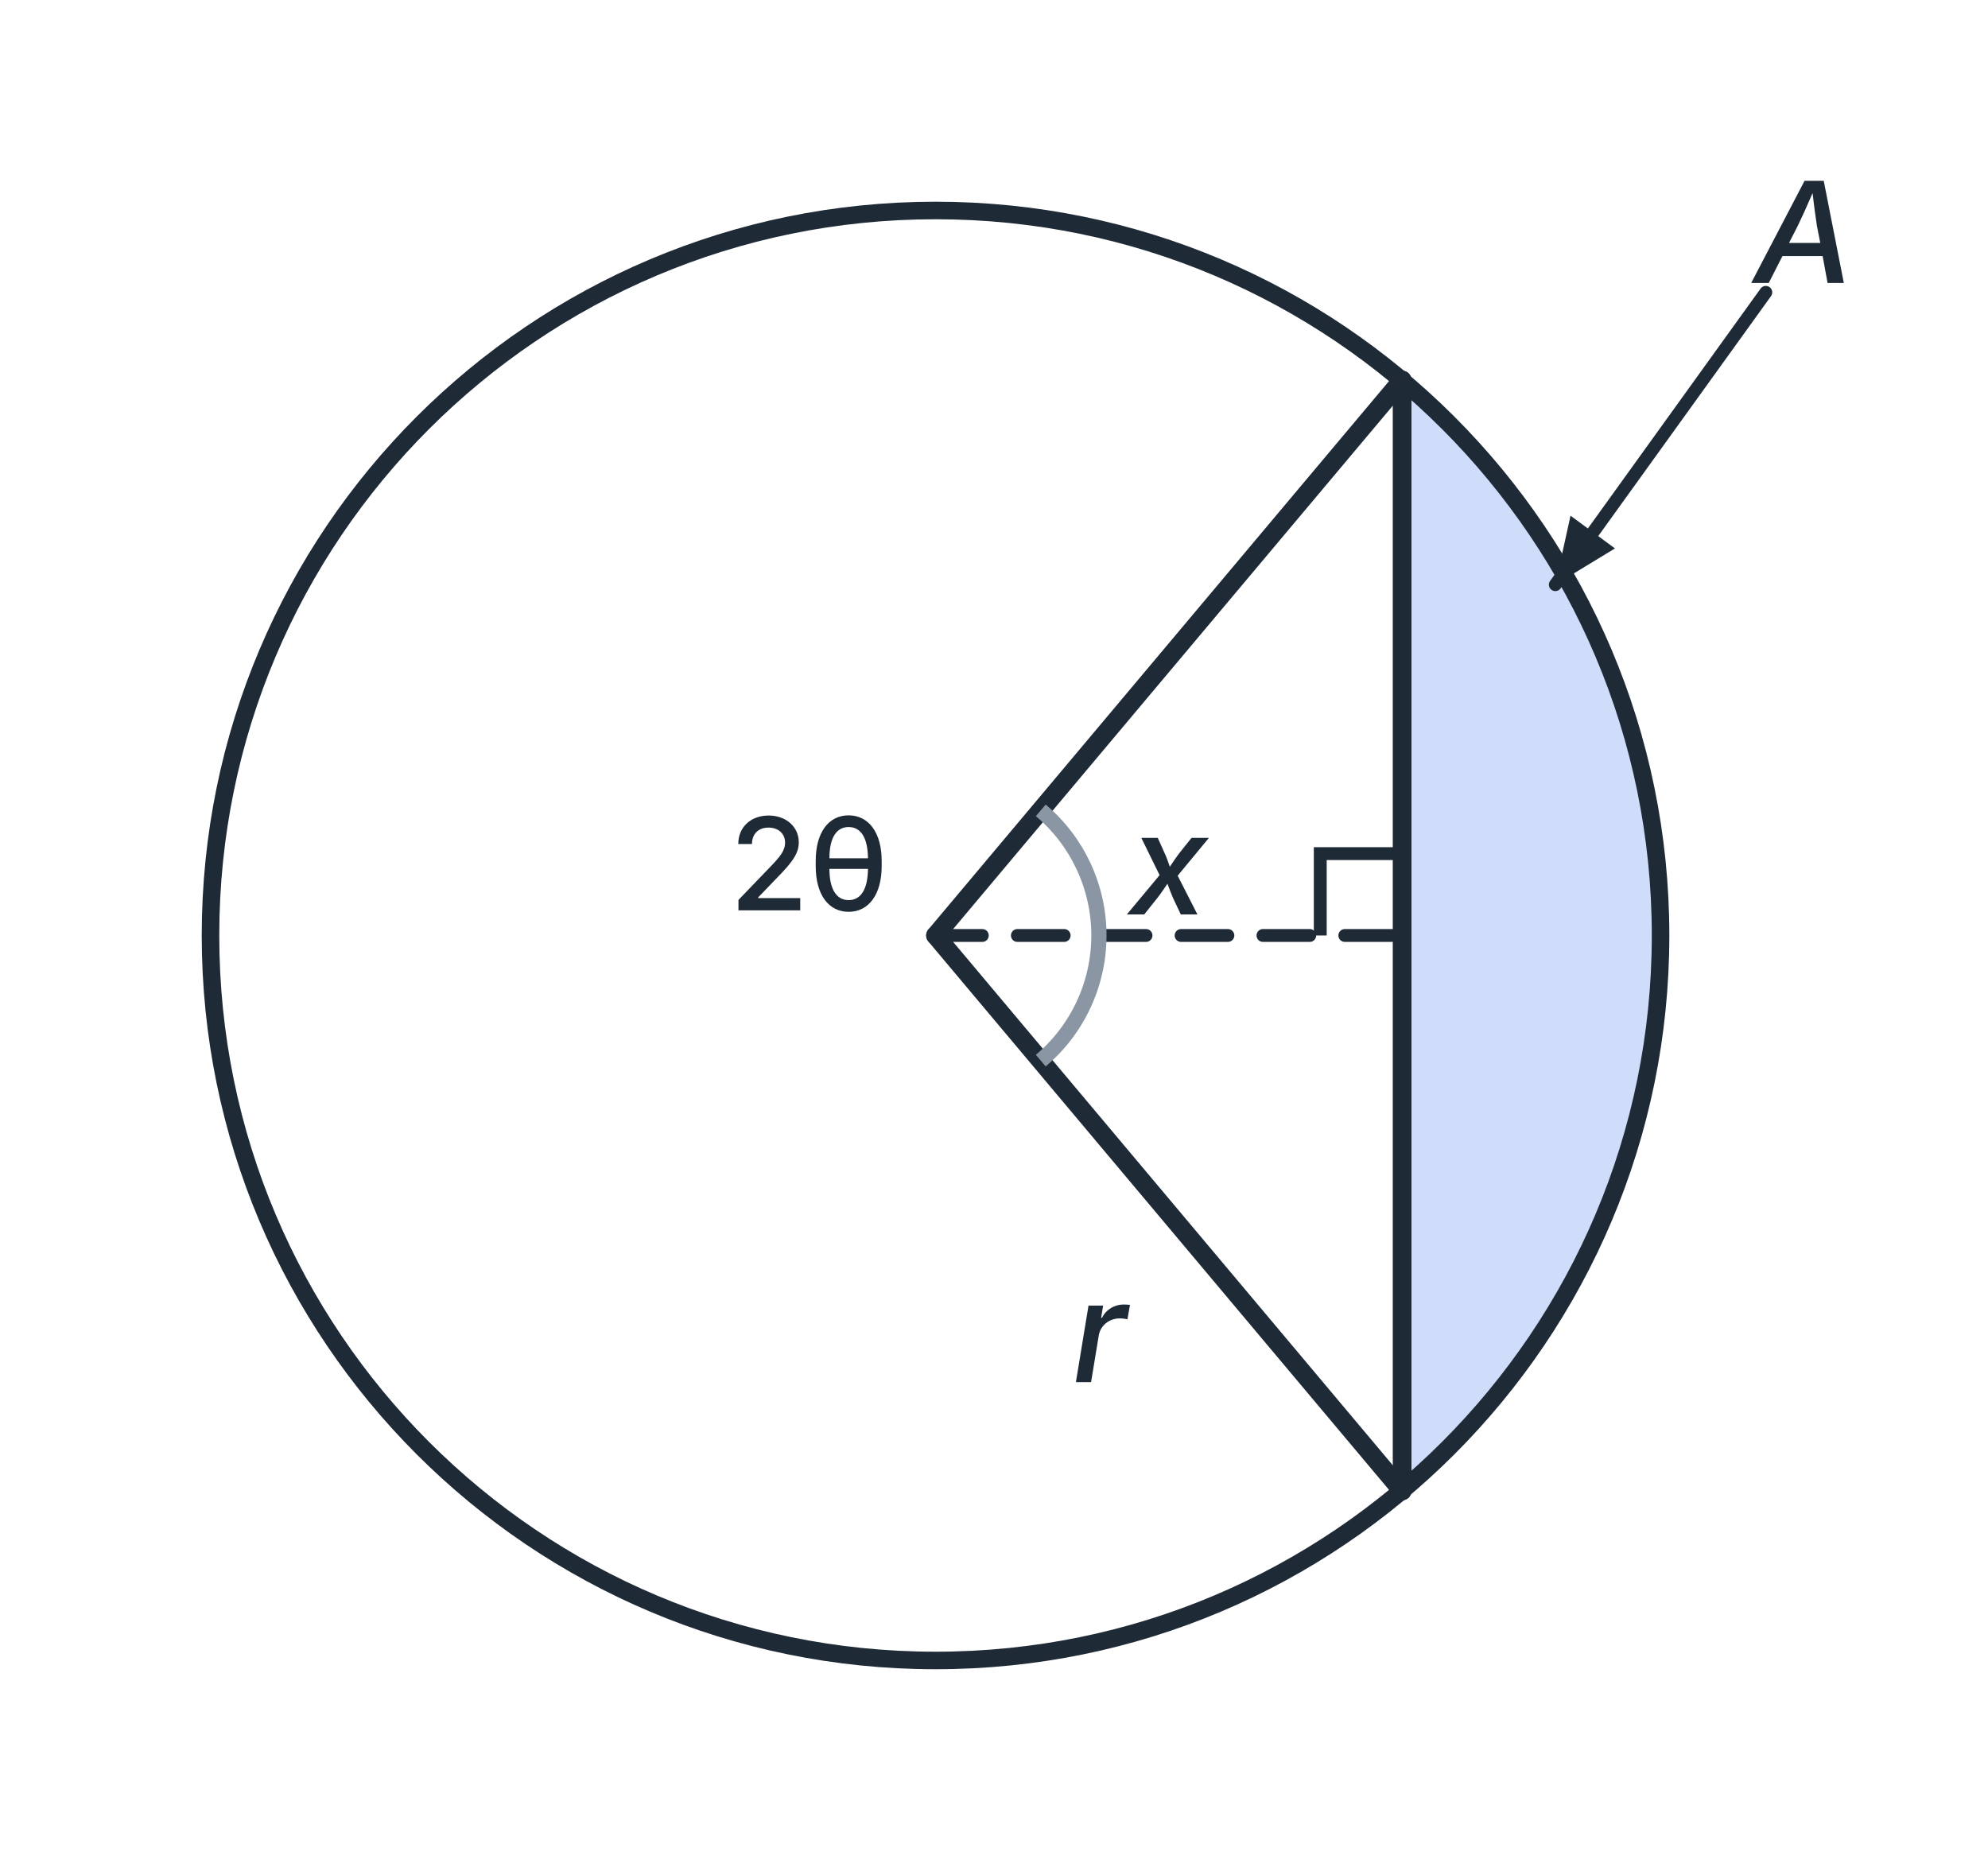
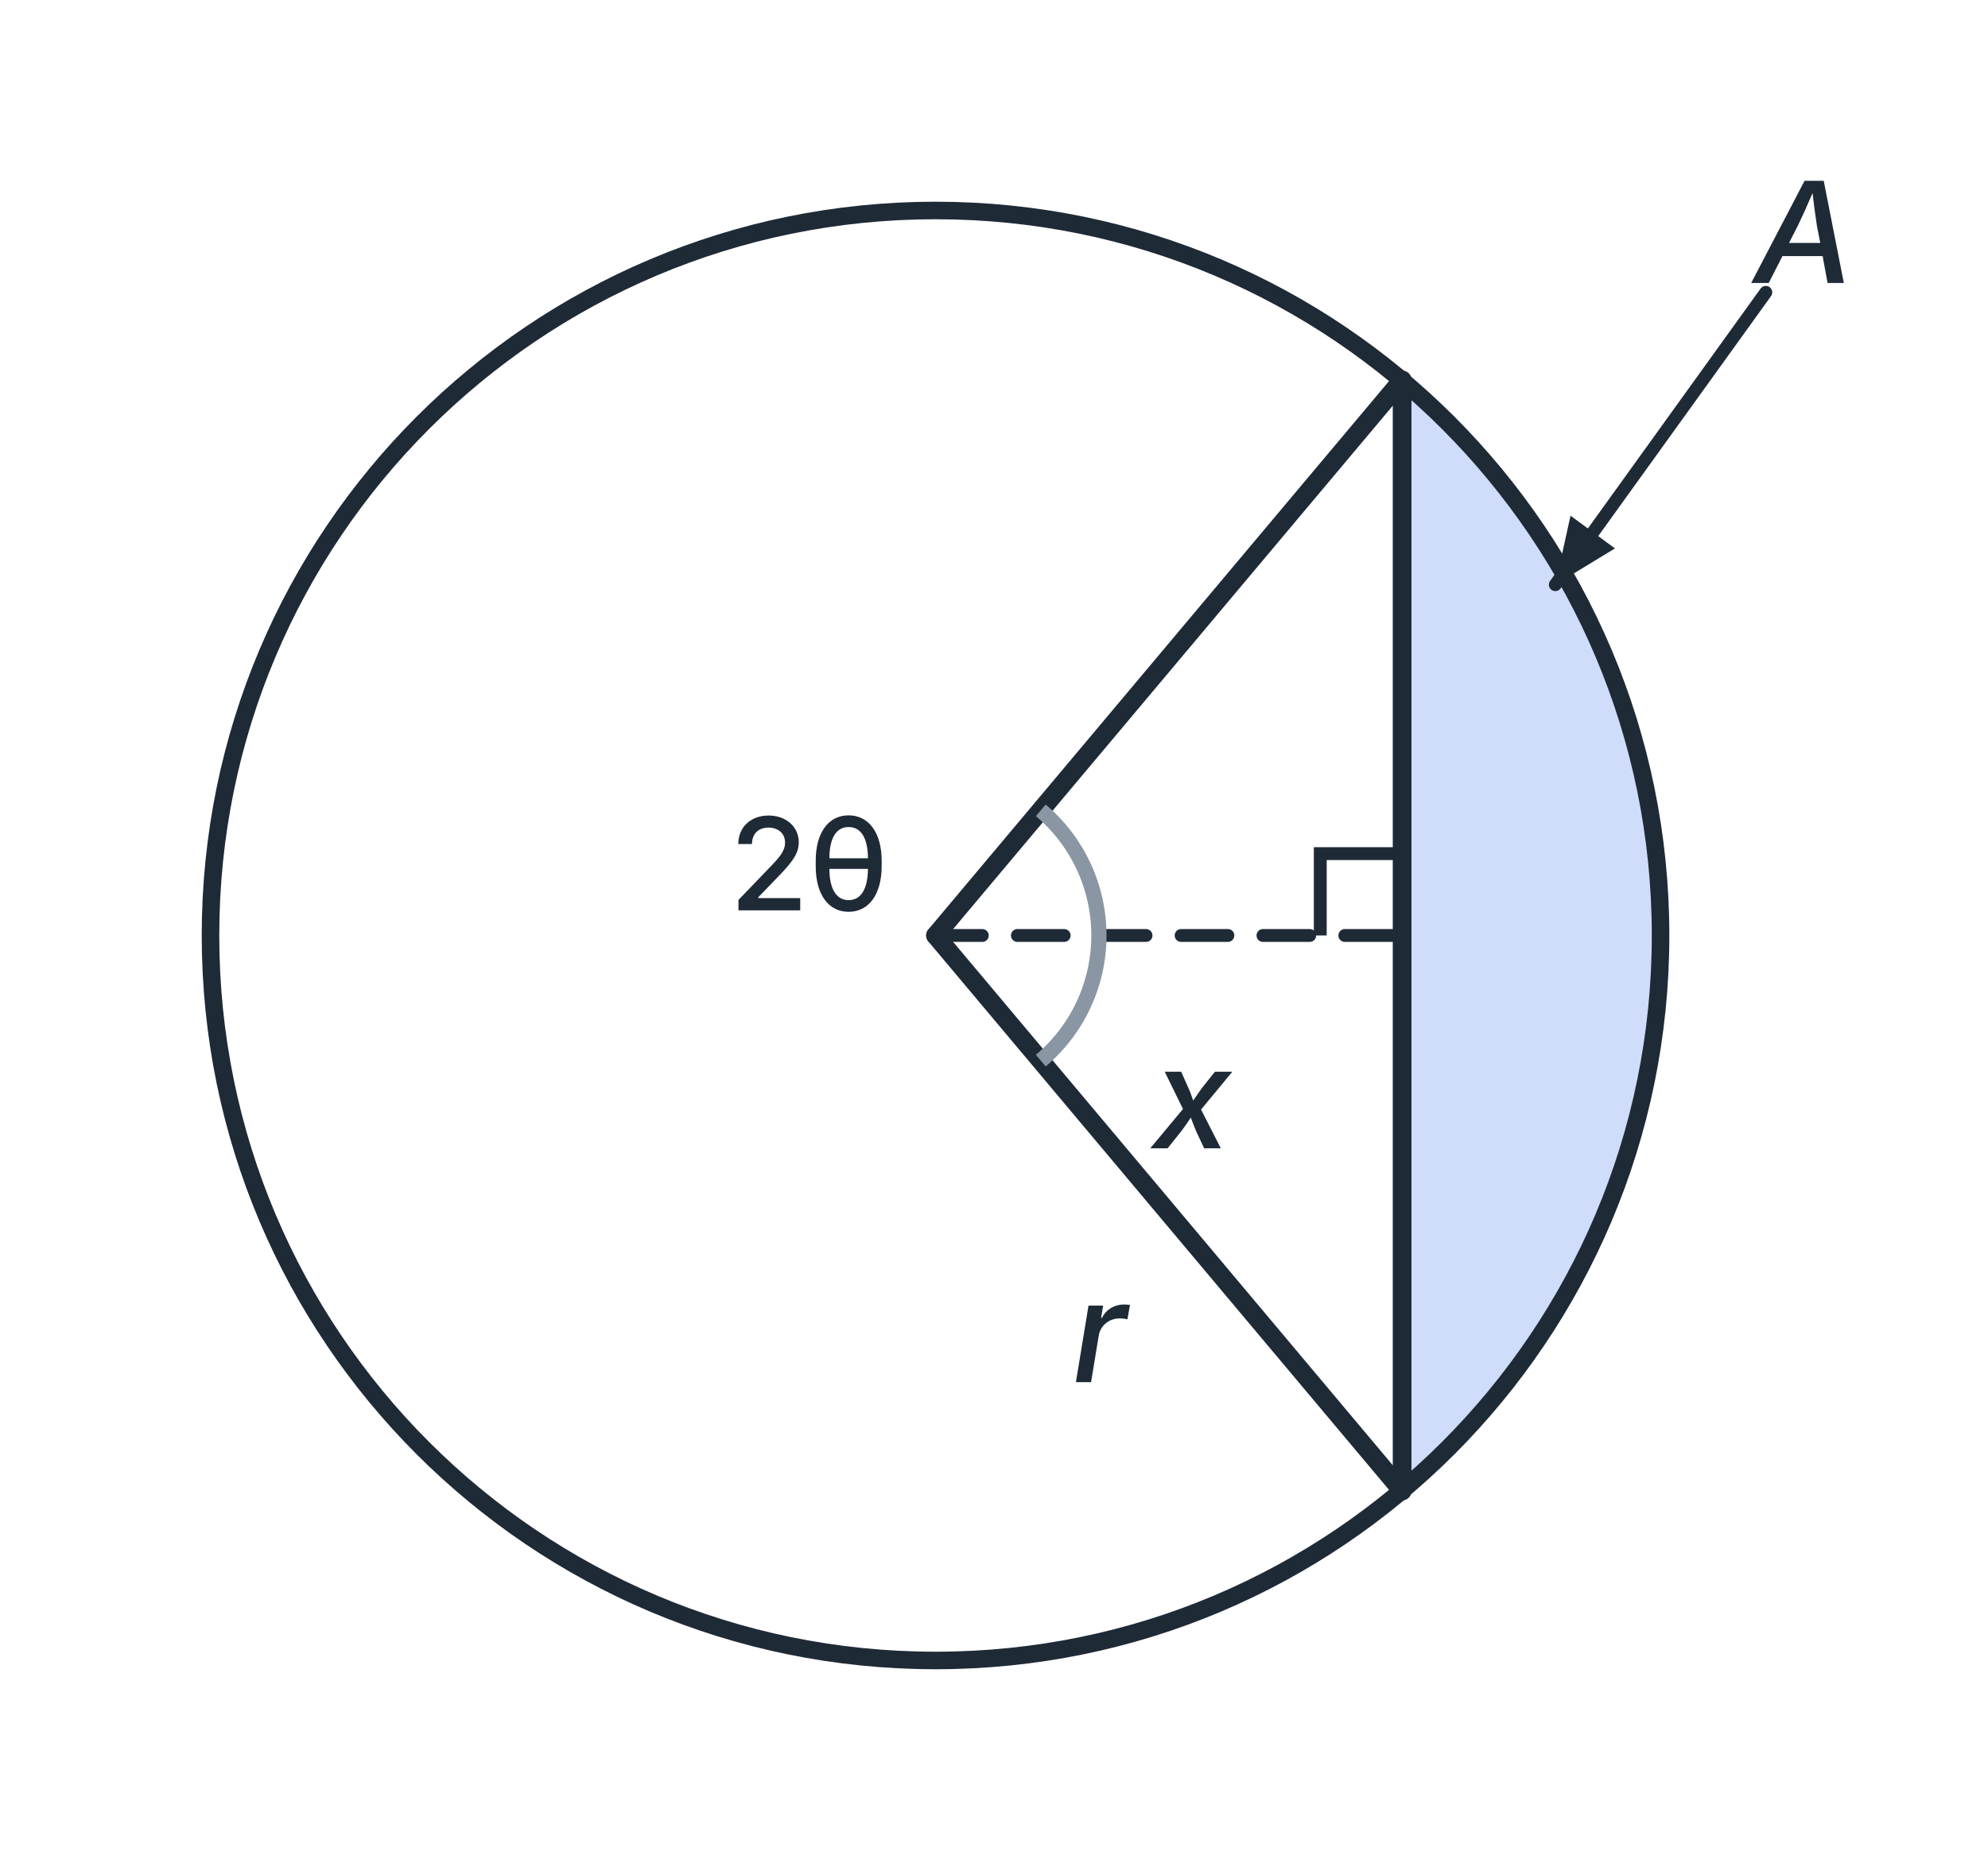
<svg xmlns="http://www.w3.org/2000/svg" viewBox="0 0 170 160" width="170" height="160" font-family="Inter, Arial, sans-serif">
  <path d="M119.9,32.5 A62,62 0 0 1 119.9,127.5 Z" fill="#2563eb" fill-opacity="0.22" stroke="#2563eb" stroke-width="1.2" stroke-linejoin="round" />
  <circle cx="80" cy="80" r="62" fill="none" stroke="#1f2a37" stroke-width="1.5" />
  <line x1="80.0" y1="80.0" x2="119.9" y2="32.5" stroke="#1f2a37" stroke-width="1.6" stroke-linecap="round" />
  <line x1="80.0" y1="80.0" x2="119.9" y2="127.5" stroke="#1f2a37" stroke-width="1.6" stroke-linecap="round" />
  <line x1="119.9" y1="32.5" x2="119.9" y2="127.5" stroke="#1f2a37" stroke-width="1.6" stroke-linecap="round" />
  <line x1="80.0" y1="80.0" x2="119.9" y2="80.0" stroke="#1f2a37" stroke-width="1.1" stroke-dasharray="4 3" stroke-linecap="round" />
-   <text x="99.926" y="78.2" text-anchor="middle" font-size="12" fill="#1f2a37" font-weight="500" font-style="italic">x</text>
+   <text x="101.926" y="98.2" text-anchor="middle" font-size="12" fill="#1f2a37" font-weight="500" font-style="italic">x</text>
  <path d="M89.0,90.7 A14,14 0 0 0 89.0,69.3" fill="none" stroke="#8a96a3" stroke-width="1.3" />
  <text x="76" y="77.85" text-anchor="end" font-size="11" fill="#1f2a37" font-weight="500">2θ</text>
  <path d="M112.9,80.0 L112.9,73.0 L119.9,73.0" fill="none" stroke="#1f2a37" stroke-width="1.1" />
  <text x="94" y="118.2" text-anchor="middle" font-size="12" fill="#1f2a37" font-weight="500" font-style="italic">r</text>
  <text x="150" y="24.2" text-anchor="start" font-size="12" fill="#1f2a37" font-weight="500" font-style="italic">A</text>
  <line x1="151.0" y1="25.0" x2="133.0" y2="50.0" stroke="#1f2a37" stroke-width="1.1" stroke-linecap="round" />
  <path d="M133.0,50.0 L134.3,44.1 L138.1,46.9 z" fill="#1f2a37" />
</svg>
